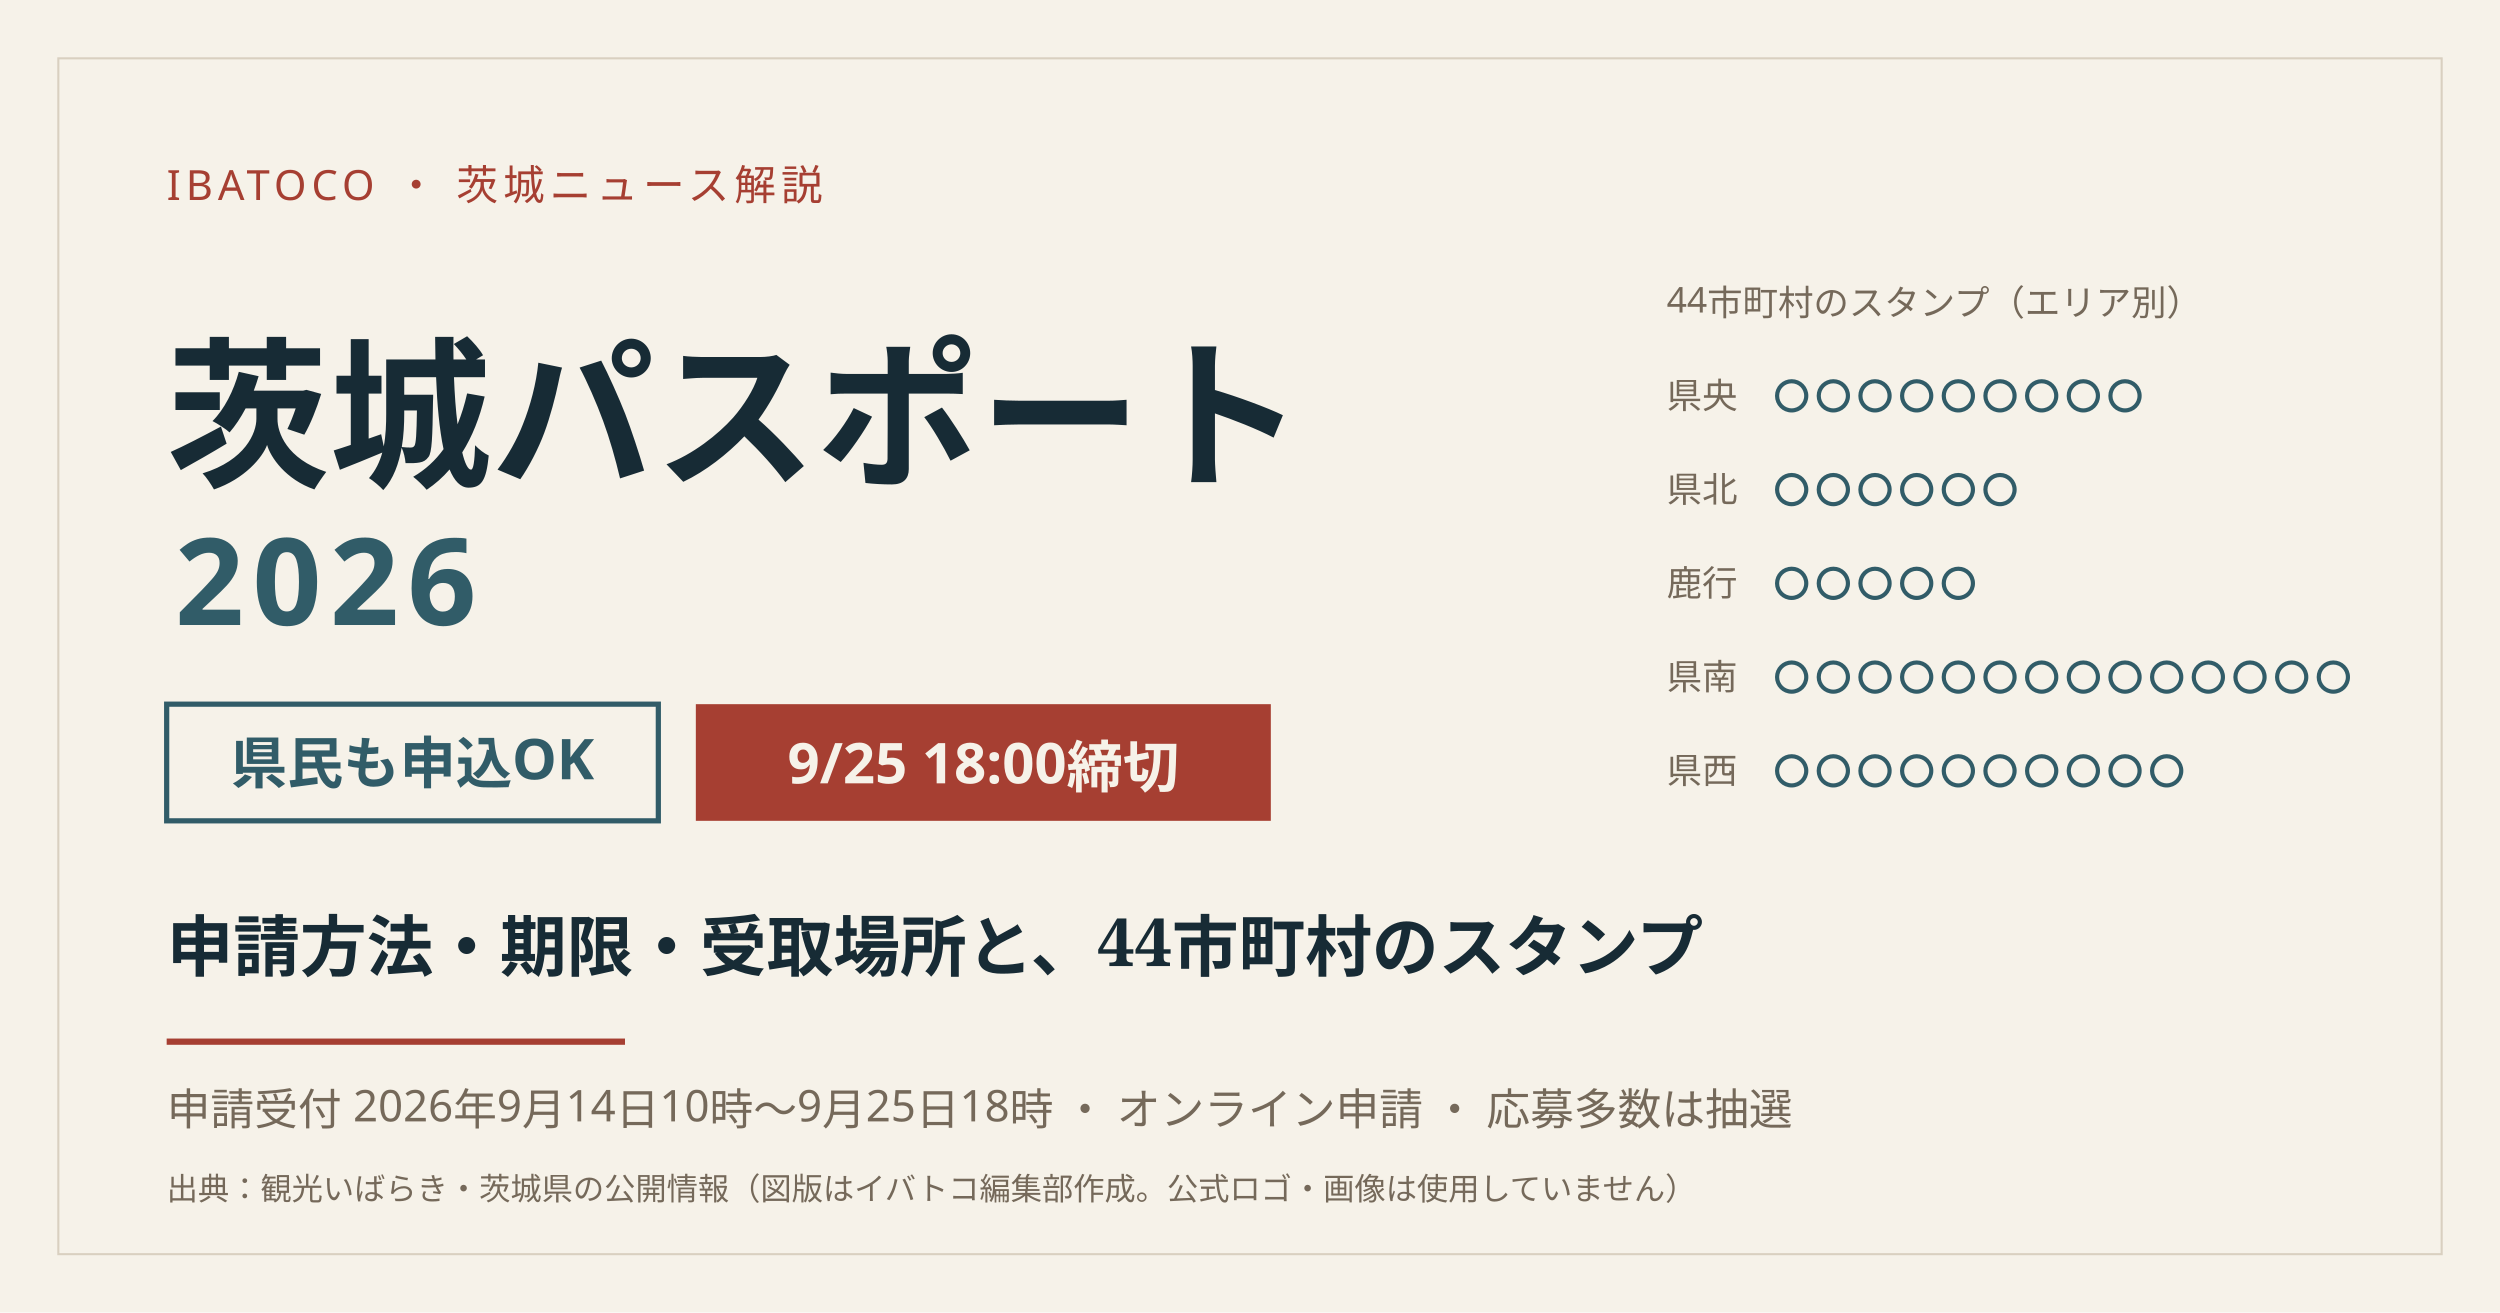
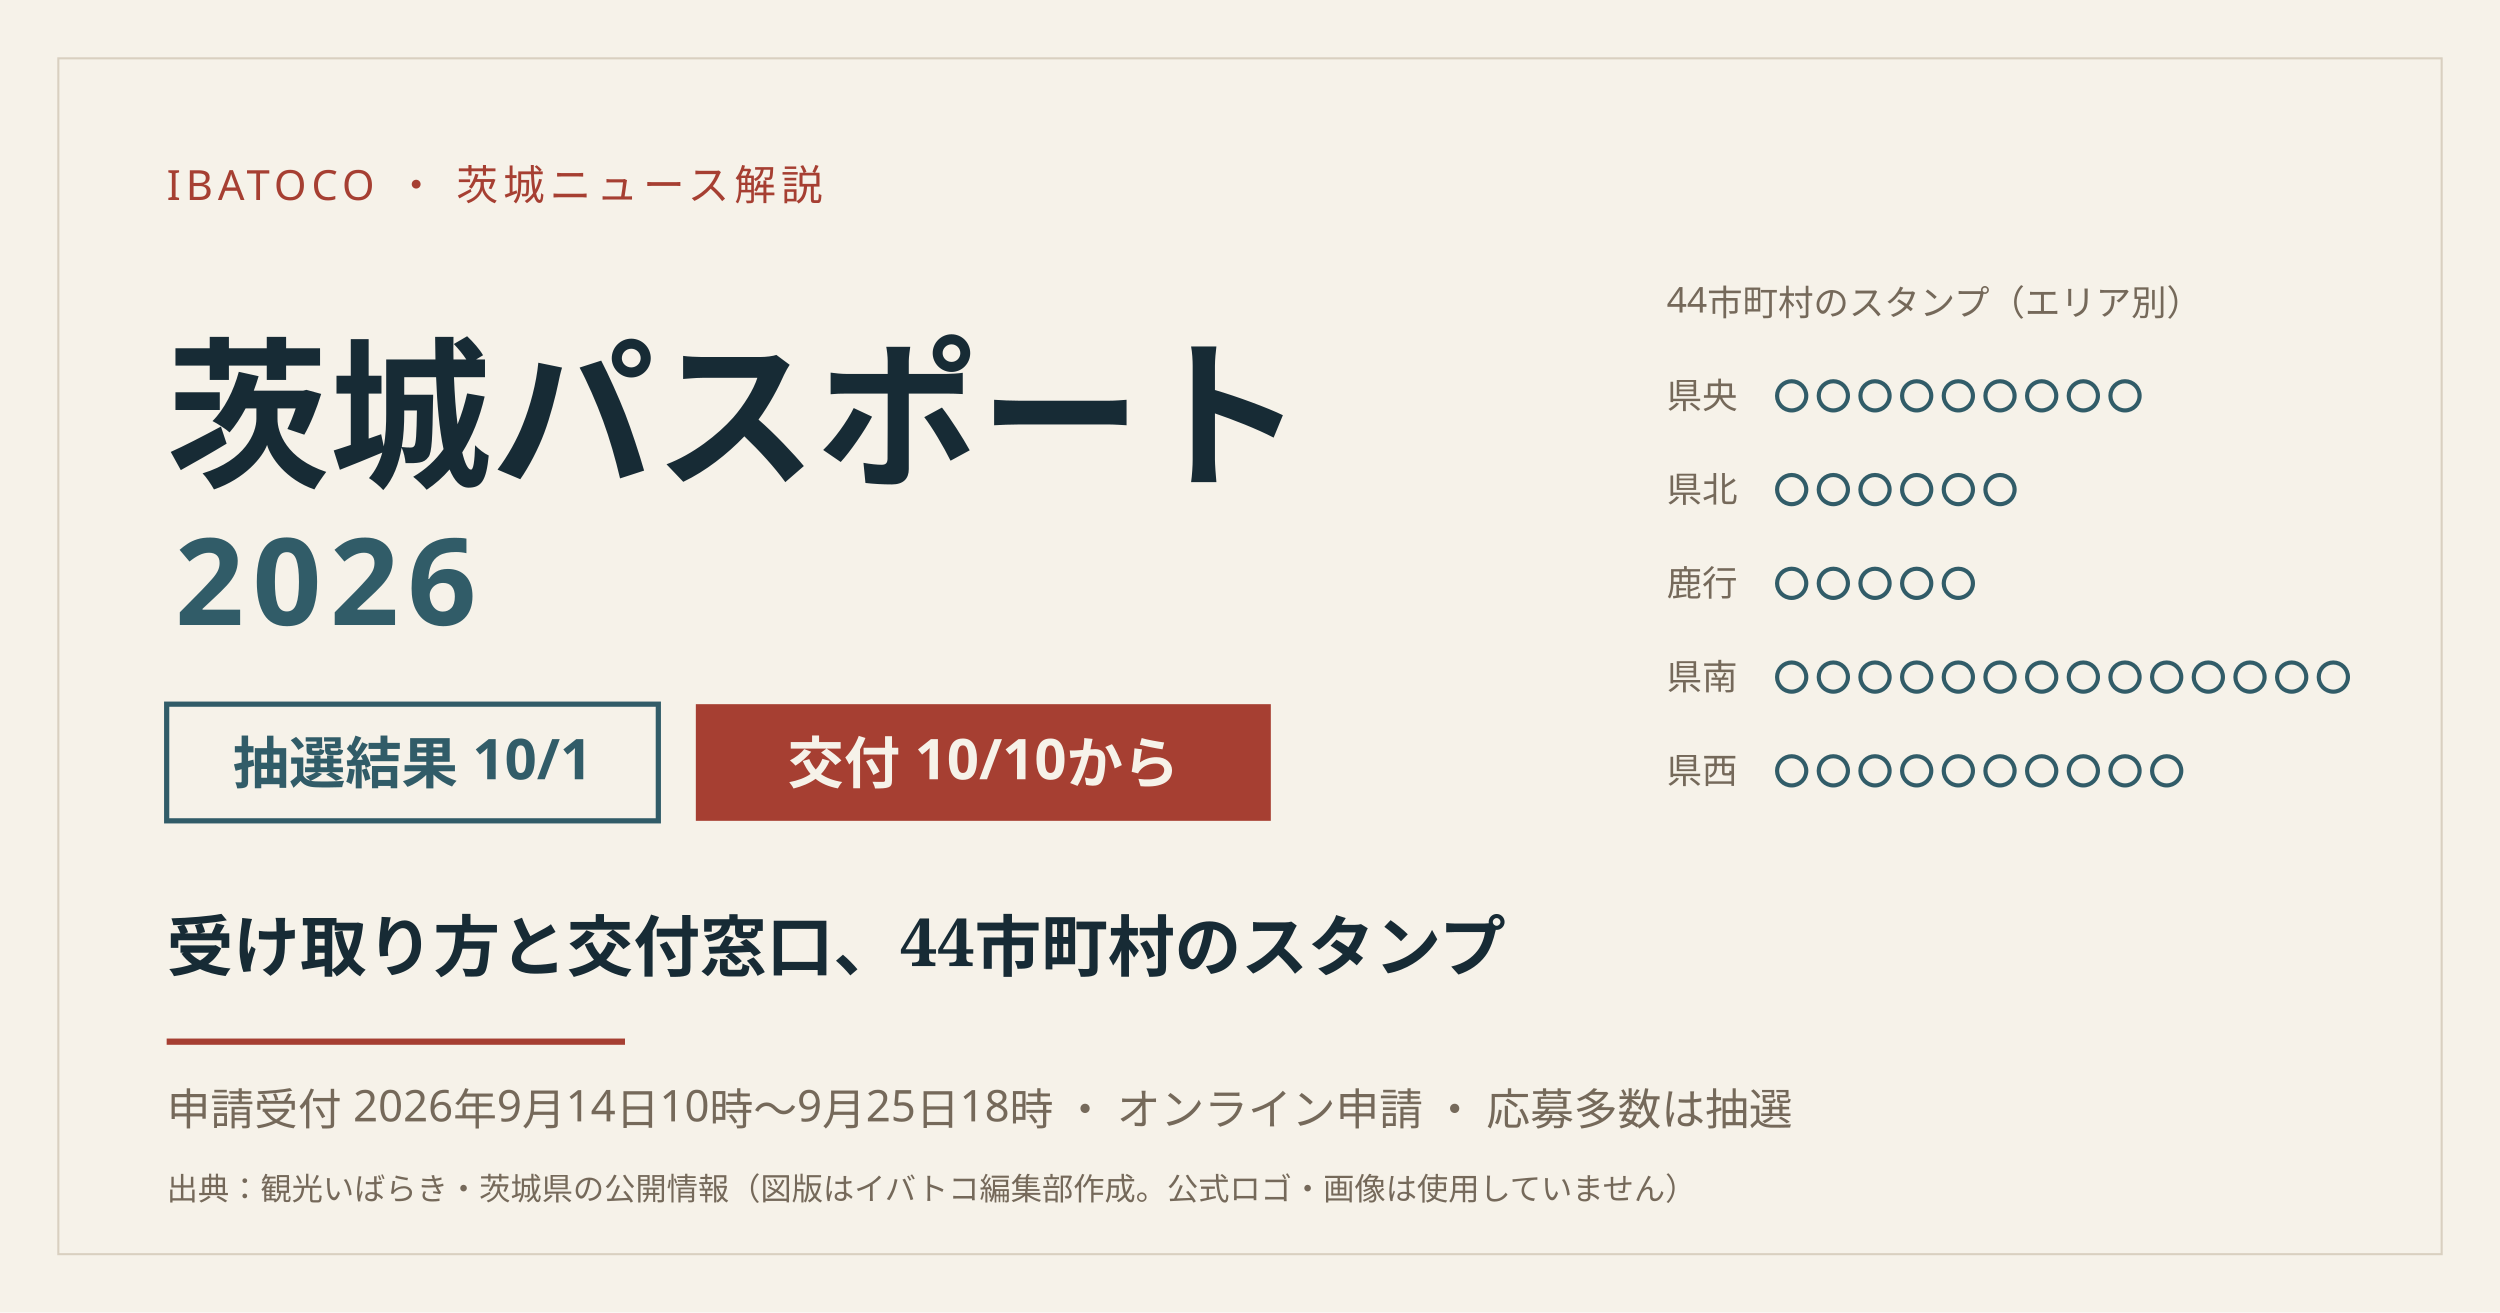
- <svg xmlns="http://www.w3.org/2000/svg" width="1200" height="630" viewBox="0 0 1200 630" role="img" aria-label="茨城パスポート 2026。県民も申込OK、9月25日18時締切。44市町村のスタンプを示すイバトコ作成の図版">
+ <svg xmlns="http://www.w3.org/2000/svg" width="1200" height="630" viewBox="0 0 1200 630" role="img" aria-label="茨城パスポート 2026。抽選結果は10月1日通知、交付は10月10日から。44市町村のスタンプを示すイバトコ作成の図版">
  <rect width="1200" height="630" fill="#f6f2e9" />
  <rect x="28" y="28" width="1144" height="574" fill="none" stroke="#d9d0c0" stroke-width="1" />
  <text x="80" y="96" font-family="'Source Sans 3', sans-serif" font-size="20" letter-spacing="2.4" fill="#a63f32">IBATOCO ・ 茨城ニュース解説</text>
  <text x="80" y="228" font-family="'Shippori Mincho', serif" font-size="78" font-weight="700" fill="#172b35">茨城パスポート</text>
  <text x="84" y="300" font-family="'Source Sans 3', sans-serif" font-size="58" font-weight="700" letter-spacing="4" fill="#315c68">2026</text>
  <rect x="80" y="338" width="236" height="56" fill="none" stroke="#315c68" stroke-width="2.5" />
-   <text x="198" y="376" text-anchor="middle" font-family="'Source Sans 3', sans-serif" font-size="27" font-weight="700" fill="#315c68">県民も申込OK</text>
+   <text x="198" y="376" text-anchor="middle" font-family="'Source Sans 3', sans-serif" font-size="27" font-weight="700" fill="#315c68">抽選結果 10/1</text>
  <rect x="334" y="338" width="276" height="56" fill="#a63f32" />
-   <text x="472" y="376" text-anchor="middle" font-family="'Source Sans 3', sans-serif" font-size="27" font-weight="700" fill="#f6f2e9">9/25 18:00締切</text>
-   <text x="80" y="466" font-family="'Shippori Mincho', serif" font-size="32" font-weight="700" fill="#172b35">申請方法・期限・受取場所と、44市町村のスタンプ</text>
+   <text x="472" y="376" text-anchor="middle" font-family="'Source Sans 3', sans-serif" font-size="27" font-weight="700" fill="#f6f2e9">交付 10/10から</text>
+   <text x="80" y="466" font-family="'Shippori Mincho', serif" font-size="32" font-weight="700" fill="#172b35">受け取り方と交付窓口、44市町村のスタンプ</text>
  <g font-family="'Source Sans 3', sans-serif" font-size="17" fill="#75695a">
    <text x="800" y="150">44市町村のスタンプ（エリア別）</text>
    <text x="800" y="196">県央</text>
    <text x="800" y="241">県北</text>
    <text x="800" y="286">鹿行</text>
    <text x="800" y="331">県南</text>
    <text x="800" y="376">県西</text>
  </g>
  <g fill="#f6f2e9" stroke="#315c68" stroke-width="2">
    <circle cx="860" cy="190" r="7" />
    <circle cx="880" cy="190" r="7" />
    <circle cx="900" cy="190" r="7" />
    <circle cx="920" cy="190" r="7" />
    <circle cx="940" cy="190" r="7" />
    <circle cx="960" cy="190" r="7" />
    <circle cx="980" cy="190" r="7" />
    <circle cx="1000" cy="190" r="7" />
    <circle cx="1020" cy="190" r="7" />
    <circle cx="860" cy="235" r="7" />
    <circle cx="880" cy="235" r="7" />
    <circle cx="900" cy="235" r="7" />
    <circle cx="920" cy="235" r="7" />
    <circle cx="940" cy="235" r="7" />
    <circle cx="960" cy="235" r="7" />
    <circle cx="860" cy="280" r="7" />
    <circle cx="880" cy="280" r="7" />
    <circle cx="900" cy="280" r="7" />
    <circle cx="920" cy="280" r="7" />
    <circle cx="940" cy="280" r="7" />
    <circle cx="860" cy="325" r="7" />
    <circle cx="880" cy="325" r="7" />
    <circle cx="900" cy="325" r="7" />
    <circle cx="920" cy="325" r="7" />
    <circle cx="940" cy="325" r="7" />
    <circle cx="960" cy="325" r="7" />
    <circle cx="980" cy="325" r="7" />
    <circle cx="1000" cy="325" r="7" />
    <circle cx="1020" cy="325" r="7" />
    <circle cx="1040" cy="325" r="7" />
    <circle cx="1060" cy="325" r="7" />
    <circle cx="1080" cy="325" r="7" />
    <circle cx="1100" cy="325" r="7" />
    <circle cx="1120" cy="325" r="7" />
    <circle cx="860" cy="370" r="7" />
    <circle cx="880" cy="370" r="7" />
    <circle cx="900" cy="370" r="7" />
    <circle cx="920" cy="370" r="7" />
    <circle cx="940" cy="370" r="7" />
    <circle cx="960" cy="370" r="7" />
    <circle cx="980" cy="370" r="7" />
    <circle cx="1000" cy="370" r="7" />
    <circle cx="1020" cy="370" r="7" />
    <circle cx="1040" cy="370" r="7" />
  </g>
  <line x1="80" y1="500" x2="300" y2="500" stroke="#a63f32" stroke-width="3" />
  <text x="80" y="540" font-family="'Source Sans 3', sans-serif" font-size="21" fill="#75695a">申請受付 2026年9月14日10時〜9月25日18時 ・ オンライン申請 ・ 応募多数は抽選</text>
  <text x="80" y="576" font-family="'Source Sans 3', sans-serif" font-size="15" fill="#75695a">出典：観光いばらき・茨城県の公開情報（図版はイバトコ編集部作成。公式ロゴ・画像は使用していません）</text>
</svg>
